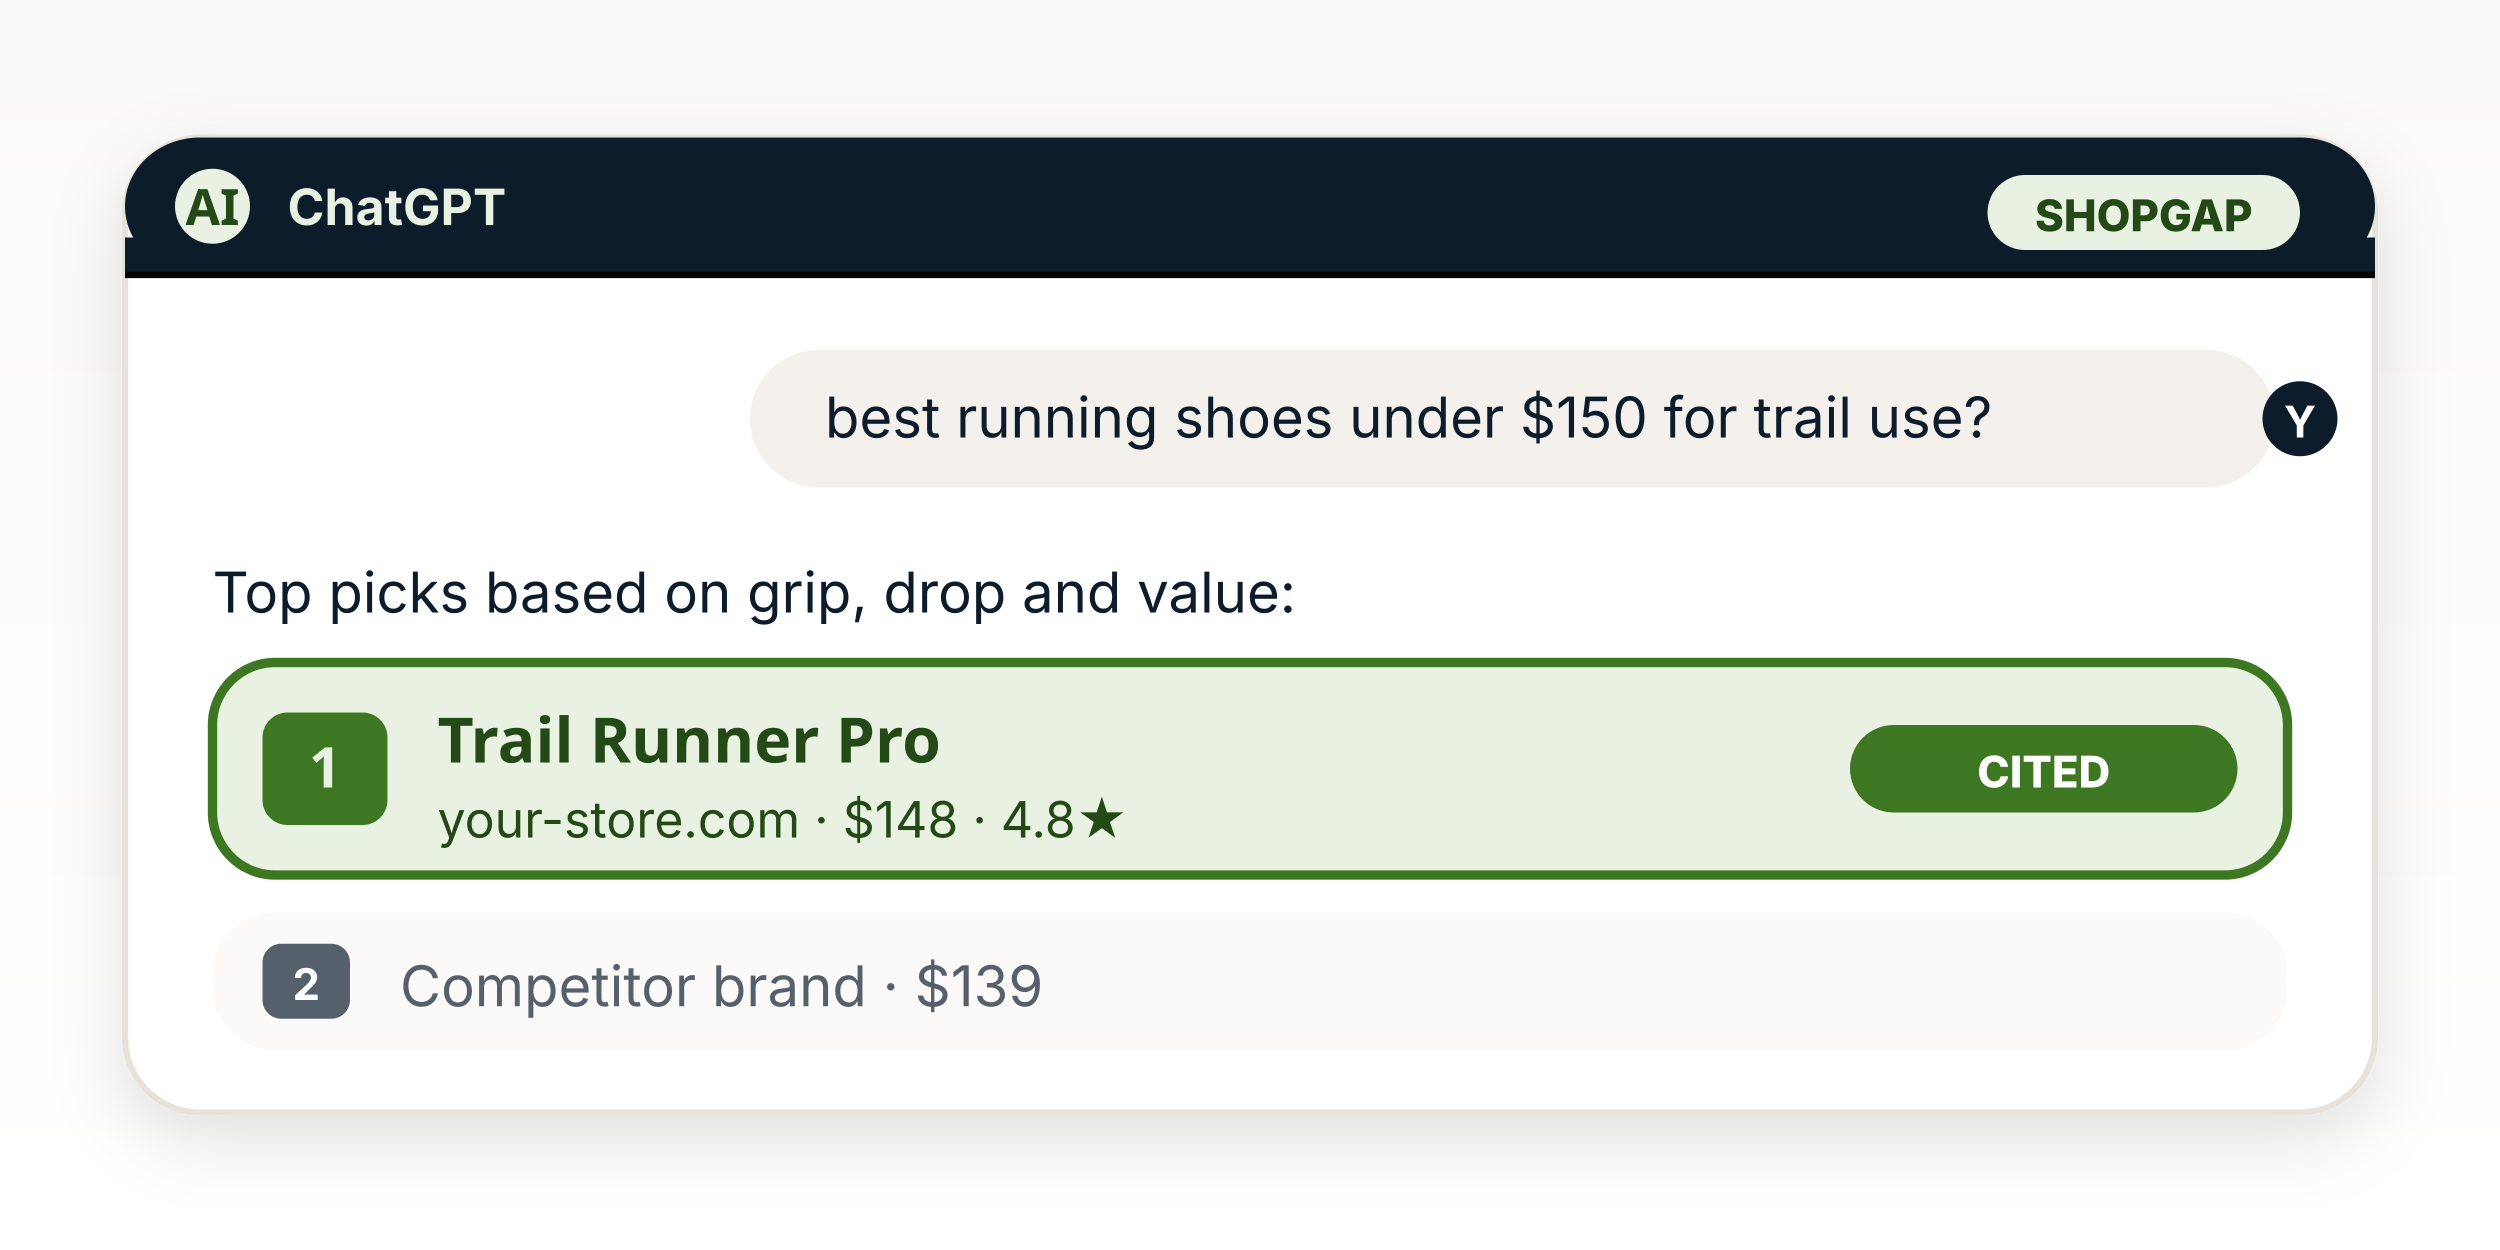
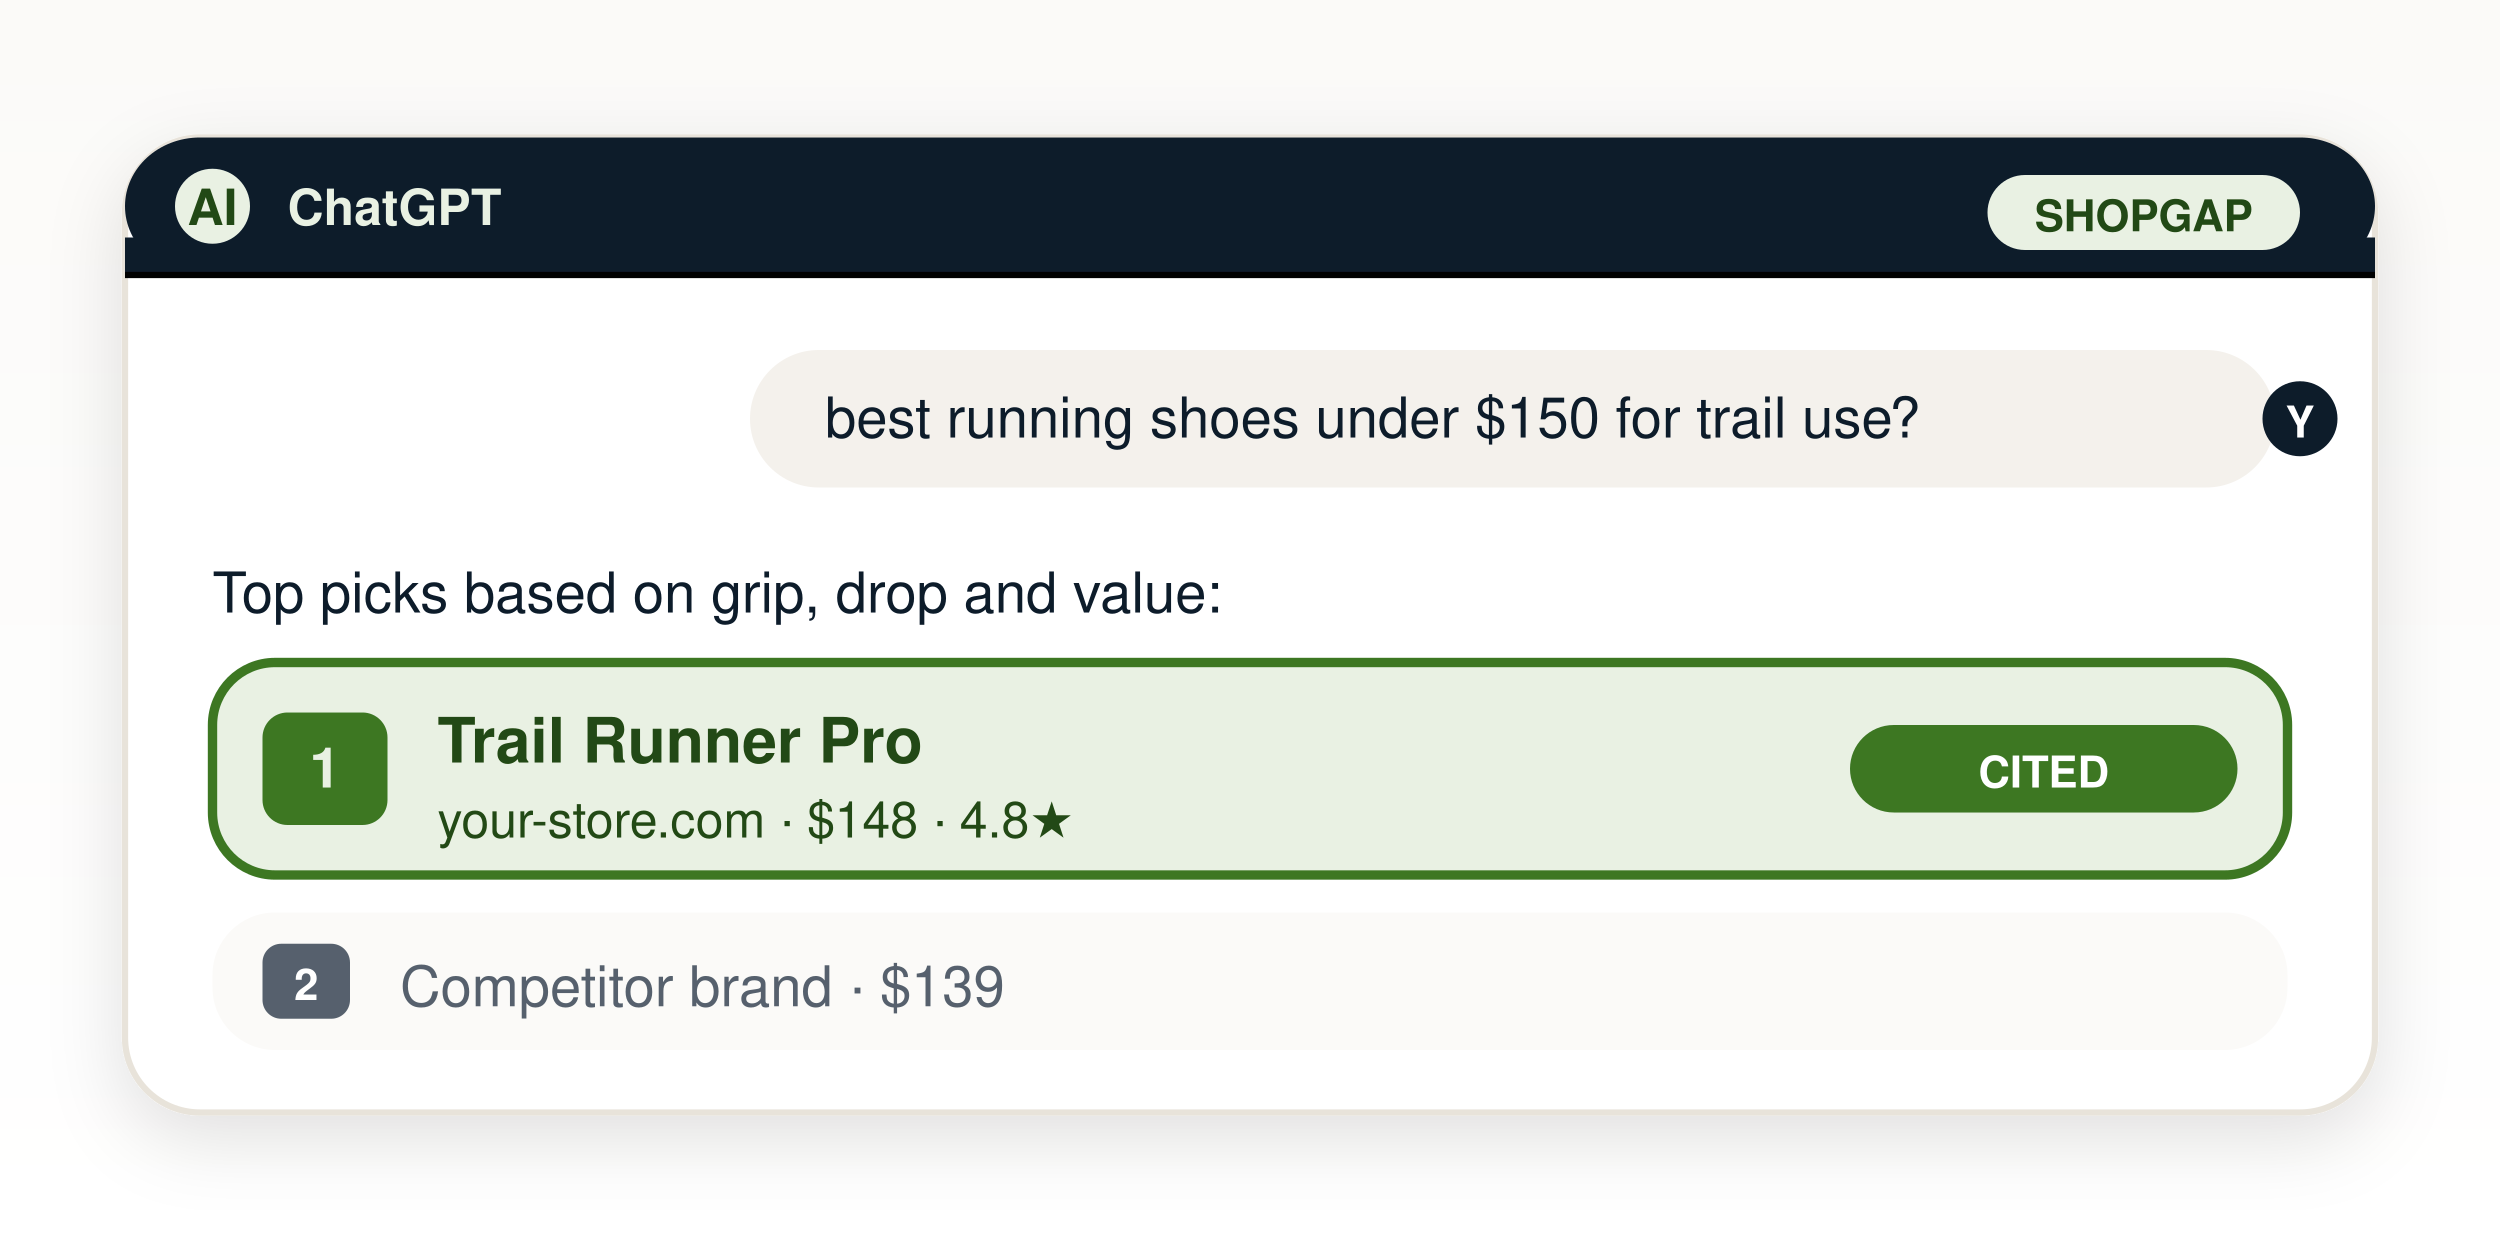
<svg xmlns="http://www.w3.org/2000/svg" viewBox="0 0 400 200" role="img" aria-label="AI discovery — ChatGPT-style answer with brand product cited as a top recommendation via ShopGap AI">
  <defs>
    <linearGradient id="aiBg" x1="0" y1="0" x2="0" y2="1">
      <stop offset="0" stop-color="#FBFAF8" />
      <stop offset="1" stop-color="#ffffff" />
    </linearGradient>
    <filter id="aiShadow" x="-10%" y="-10%" width="120%" height="120%">
      <feDropShadow dx="0" dy="4" stdDeviation="6" flood-color="#000" flood-opacity="0.12" />
    </filter>
  </defs>
  <rect width="400" height="200" fill="url(#aiBg)" />
  <g filter="url(#aiShadow)">
    <rect x="20" y="22" width="360" height="156" rx="12" fill="#ffffff" stroke="#E8E3DA" />
    <rect x="20" y="22" width="360" height="22" rx="12" fill="#0B1B2B" />
    <rect x="20" y="38" width="360" height="6" fill="#0B1B2B" />
    <line x1="20" y1="44" x2="380" y2="44" stroke="#000" />
    <circle cx="34" cy="33" r="6" fill="#E9F1E3" />
-     <text x="34" y="36" text-anchor="middle" font-family="Poppins, sans-serif" font-size="8" font-weight="800" fill="#234A12">AI</text>
-     <text x="46" y="36" font-family="Inter, sans-serif" font-size="8" font-weight="700" fill="#E9F1E3">ChatGPT</text>
+     <text x="34" y="36" text-anchor="middle" font-family="Schibsted Grotesk, Helvetica, sans-serif" font-size="8" font-weight="800" fill="#234A12">AI</text>
+     <text x="46" y="36" font-family="Instrument Sans, Helvetica, sans-serif" font-size="8" font-weight="700" fill="#E9F1E3">ChatGPT</text>
    <rect x="318" y="28" width="50" height="12" rx="6" fill="#E9F1E3" />
-     <text x="343" y="37" text-anchor="middle" font-family="Inter, sans-serif" font-size="7" font-weight="800" fill="#234A12">SHOPGAP</text>
+     <text x="343" y="37" text-anchor="middle" font-family="Instrument Sans, Helvetica, sans-serif" font-size="7" font-weight="800" fill="#234A12">SHOPGAP</text>
    <rect x="120" y="56" width="244" height="22" rx="11" fill="#F4F1EC" />
-     <text x="132" y="70" font-family="Inter, sans-serif" font-size="9" fill="#0B1B2B">best running shoes under $150 for trail use?</text>
+     <text x="132" y="70" font-family="Instrument Sans, Helvetica, sans-serif" font-size="9" fill="#0B1B2B">best running shoes under $150 for trail use?</text>
    <circle cx="368" cy="67" r="6" fill="#0B1B2B" />
-     <text x="368" y="70" text-anchor="middle" font-family="Inter, sans-serif" font-size="7" font-weight="700" fill="#fff">Y</text>
-     <text x="34" y="98" font-family="Inter, sans-serif" font-size="9" fill="#0B1B2B">Top picks based on grip, drop and value:</text>
+     <text x="368" y="70" text-anchor="middle" font-family="Instrument Sans, Helvetica, sans-serif" font-size="7" font-weight="700" fill="#fff">Y</text>
+     <text x="34" y="98" font-family="Instrument Sans, Helvetica, sans-serif" font-size="9" fill="#0B1B2B">Top picks based on grip, drop and value:</text>
    <rect x="34" y="106" width="332" height="34" rx="10" fill="#E9F1E3" stroke="#3C7724" stroke-width="1.5" />
    <rect x="42" y="114" width="20" height="18" rx="4" fill="#3C7724" />
-     <text x="52" y="126" text-anchor="middle" font-family="Poppins, sans-serif" font-size="9" font-weight="800" fill="#E9F1E3">1</text>
-     <text x="70" y="122" font-family="Poppins, sans-serif" font-size="10" font-weight="700" fill="#234A12">Trail Runner Pro</text>
-     <text x="70" y="134" font-family="Inter, sans-serif" font-size="8" fill="#234A12">your-store.com · $148 · 4.8★</text>
+     <text x="52" y="126" text-anchor="middle" font-family="Schibsted Grotesk, Helvetica, sans-serif" font-size="9" font-weight="800" fill="#E9F1E3">1</text>
+     <text x="70" y="122" font-family="Schibsted Grotesk, Helvetica, sans-serif" font-size="10" font-weight="700" fill="#234A12">Trail Runner Pro</text>
+     <text x="70" y="134" font-family="Instrument Sans, Helvetica, sans-serif" font-size="8" fill="#234A12">your-store.com · $148 · 4.8★</text>
    <rect x="296" y="116" width="62" height="14" rx="7" fill="#3C7724" />
-     <text x="327" y="126" text-anchor="middle" font-family="Inter, sans-serif" font-size="7" font-weight="800" fill="#fff">CITED</text>
+     <text x="327" y="126" text-anchor="middle" font-family="Instrument Sans, Helvetica, sans-serif" font-size="7" font-weight="800" fill="#fff">CITED</text>
    <rect x="34" y="146" width="332" height="22" rx="10" fill="#FBFAF8" />
    <rect x="42" y="151" width="14" height="12" rx="3" fill="#56616D" />
-     <text x="49" y="160" text-anchor="middle" font-family="Inter, sans-serif" font-size="7" font-weight="700" fill="#fff">2</text>
-     <text x="64" y="161" font-family="Inter, sans-serif" font-size="9" fill="#56616D">Competitor brand · $139</text>
+     <text x="49" y="160" text-anchor="middle" font-family="Instrument Sans, Helvetica, sans-serif" font-size="7" font-weight="700" fill="#fff">2</text>
+     <text x="64" y="161" font-family="Instrument Sans, Helvetica, sans-serif" font-size="9" fill="#56616D">Competitor brand · $139</text>
  </g>
</svg>
